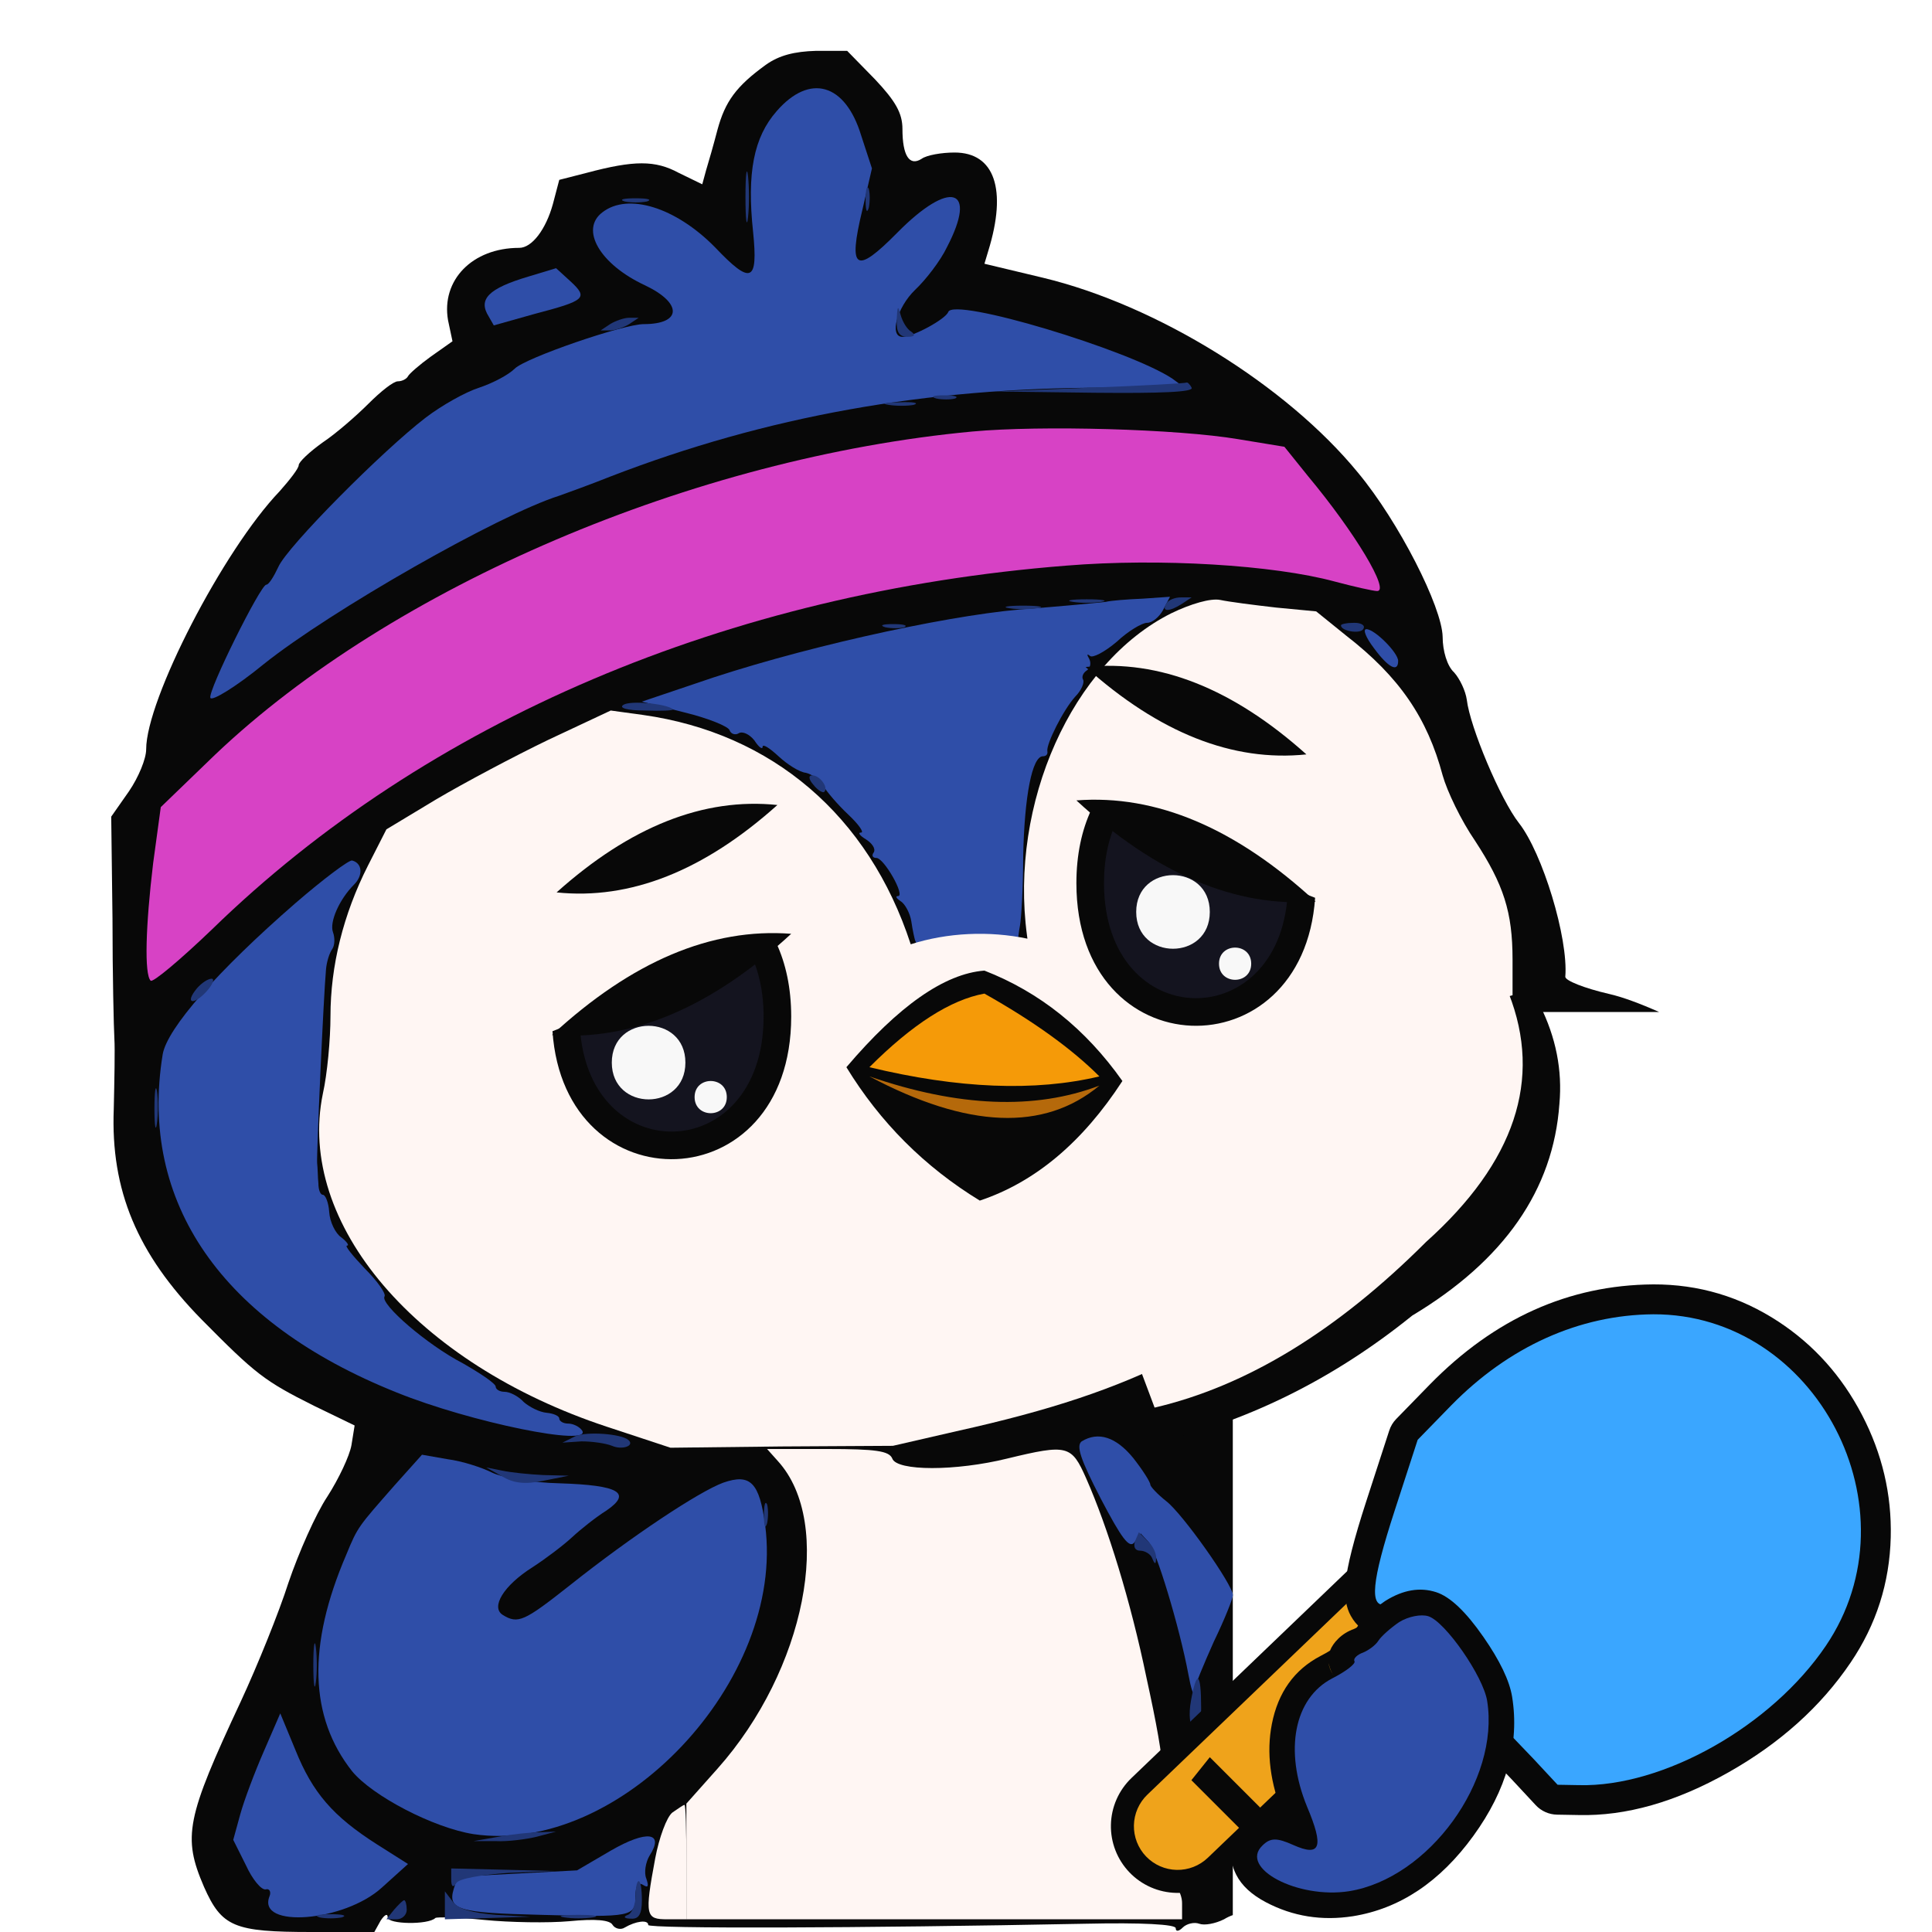
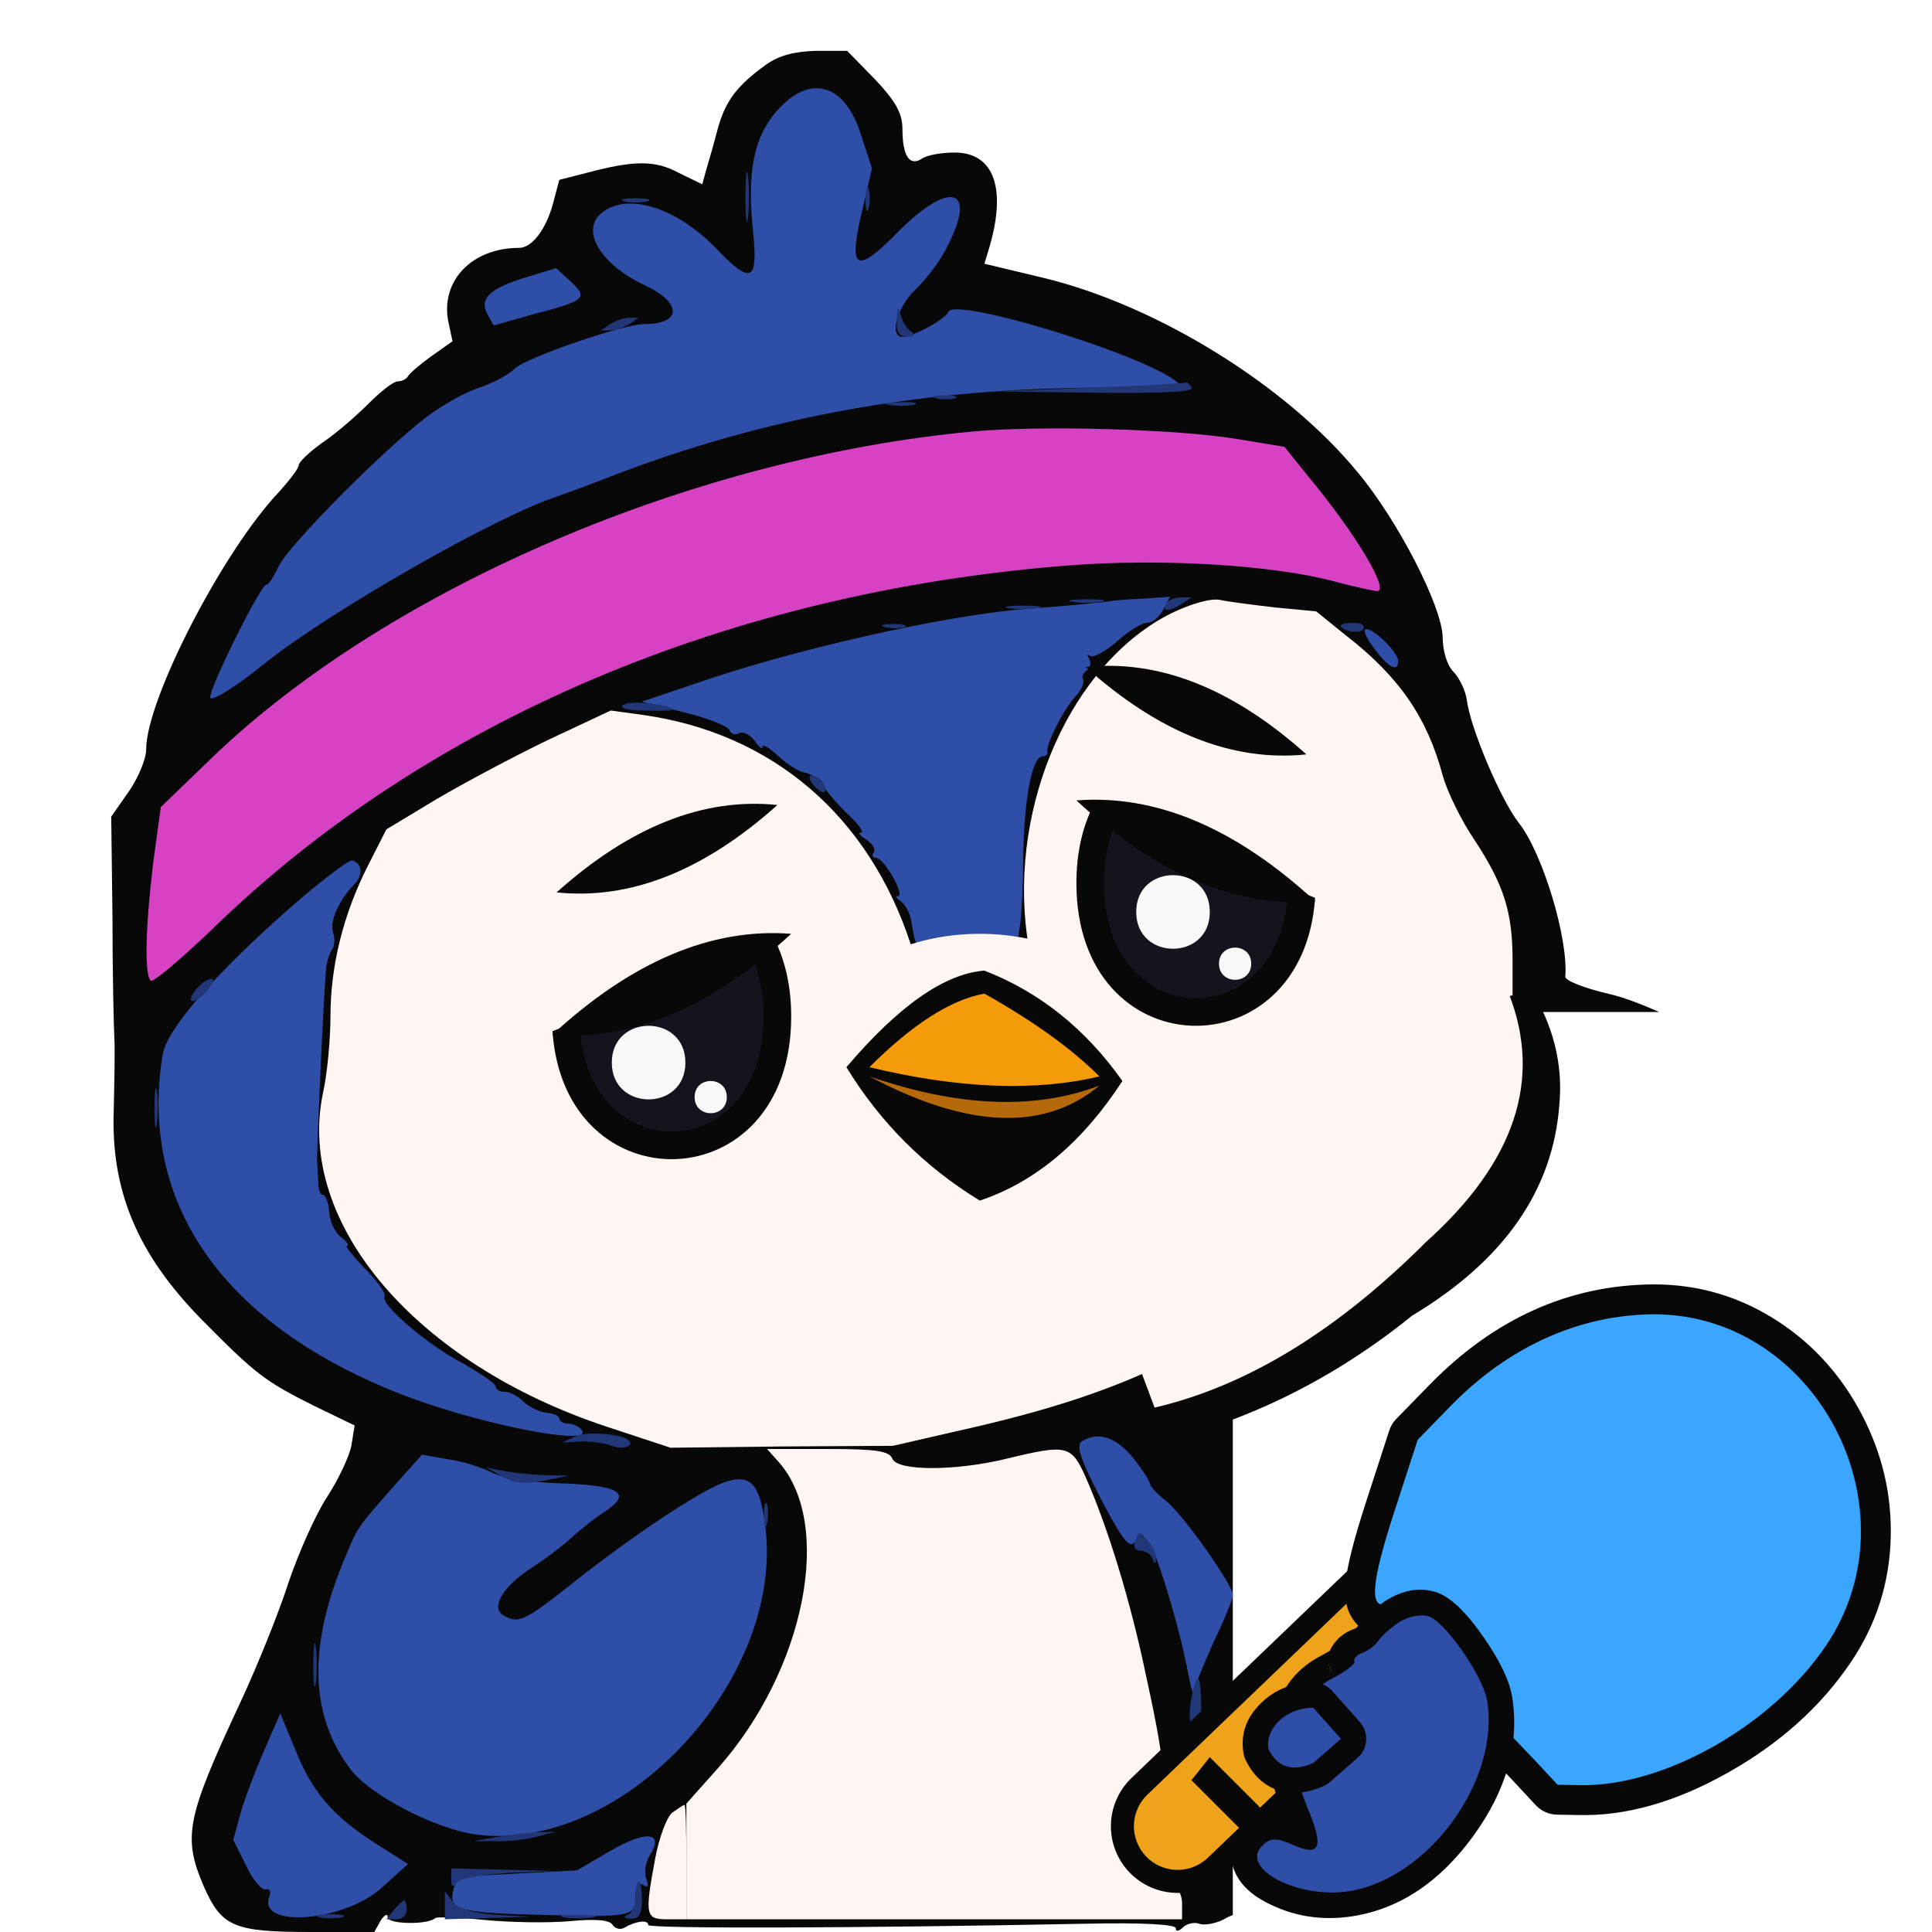
<svg xmlns="http://www.w3.org/2000/svg" viewBox="0 0 420 420" aria-hidden="true" class="sthings" data-character="pip">
  <g data-pip-part="body">
    <path fill="#080808" fill-rule="evenodd" d="M166.48 14.092C169.382 12.02 172.697 11.191 177.395 11.053H184.164L190.243 17.27C194.664 21.967 196.184 24.592 196.184 28.046C196.184 33.849 197.704 36.197 200.329 34.539C201.434 33.711 204.75 33.158 207.513 33.158C216.217 33.158 218.98 41.171 214.836 54.572L214.007 57.336L226.717 60.375C251.447 66.316 279.632 83.724 295.243 102.789C304.086 113.428 313.48 131.941 313.618 138.434C313.618 141.474 314.586 144.789 316.105 146.171C317.349 147.553 318.592 150.178 318.868 152.112C319.559 158.053 326.191 173.803 330.197 178.914C335.309 185.408 340.974 203.921 340.283 212.349C340.283 213.178 344.428 214.836 349.816 216.079C352.695 216.728 356.599 218.186 360.677 220H268V416.327C267.397 416.533 266.736 416.841 266.092 417.237C264.158 418.204 261.809 418.618 260.704 418.204C259.599 417.789 257.941 418.204 257.112 419.033C256.283 419.862 255.592 420 255.592 419.171C255.592 418.342 248.27 417.928 235.974 418.204C187.066 419.171 140.921 419.309 140.921 418.48C140.921 417.237 138.158 417.651 135.809 419.033C134.98 419.586 133.737 419.309 133.184 418.48C132.632 417.375 129.454 417.099 123.789 417.651C119.23 418.066 110.803 417.928 105.276 417.375C99.75 416.822 94.914 416.684 94.638 416.961C93.118 418.48 84.276 418.342 84.276 416.822C84.276 415.855 83.586 416.27 82.757 417.513L81.375 420H67.697C50.842 420 48.217 418.895 44.349 410.191C39.651 399.276 40.48 395.27 52.362 369.849C55.954 362.112 60.651 350.507 62.724 344.013C64.934 337.52 68.664 329.092 71.151 325.362C73.638 321.493 75.987 316.52 76.401 314.171L77.092 309.888L68.25 305.605C57.474 300.217 55.539 298.697 43.796 286.816C29.842 272.586 24.039 258.77 24.73 241.086C24.868 235.007 25.007 228.099 24.868 225.888C24.73 223.539 24.454 211.796 24.454 199.638L24.178 177.533L28.046 172.007C30.118 168.967 31.776 164.961 31.776 162.888C31.776 152.112 48.493 119.645 60.789 106.796C63 104.309 64.934 101.822 64.934 101.132C64.934 100.441 67.283 98.23 70.184 96.158C73.086 94.224 77.507 90.355 80.132 87.73C82.757 85.105 85.52 82.895 86.487 82.895C87.454 82.895 88.421 82.342 88.697 81.789C88.974 81.237 91.184 79.303 93.671 77.507L98.368 74.191L97.401 69.632C95.882 60.928 102.651 53.882 112.875 53.882C115.638 53.882 118.678 49.875 120.197 44.349L121.579 39.099L127.52 37.579C137.882 34.816 142.441 34.816 147.553 37.579L152.664 40.066L153.493 37.026C154.046 35.23 155.151 31.362 155.98 28.184C157.638 22.105 159.987 18.789 166.48 14.092Z" />
    <path fill="#080808" fill-rule="evenodd" d="M318 198Q341 218 339 240Q337 268 307 286Q281 307 250 314L247 301Q285 291 301 270Q322 247 318 223V198Z" />
    <path fill="#2f4ea8" fill-rule="evenodd" d="M168.829 24.178C163.855 29.842 162.336 37.579 163.717 50.428C164.822 61.342 163.303 62.033 155.428 53.743C146.862 45.039 136.5 41.862 130.974 46.145C126 49.875 130.421 57.474 140.23 62.033C148.382 65.901 148.243 70.461 139.954 70.461C135.533 70.461 114.257 77.783 111.908 80.132C110.526 81.513 107.072 83.309 104.171 84.276C101.132 85.243 96.02 88.145 92.566 90.77C83.171 97.954 62.447 118.816 60.513 123.237C59.546 125.309 58.441 127.105 57.888 127.105C56.645 127.105 45.178 150.178 45.73 151.697C46.007 152.526 51.257 149.349 57.336 144.375C71.842 132.77 108.454 111.908 121.579 107.763C123.513 107.072 128.487 105.276 132.632 103.618C166.618 90.493 201.296 84.276 240.118 84.276H257.526L254.901 82.342C245.645 76.125 207.237 64.52 206.132 67.836C205.579 69.355 198.533 73.224 196.184 73.224C193.283 73.224 194.941 66.868 198.947 63C201.296 60.789 204.474 56.645 205.855 53.743C212.625 40.757 206.546 38.961 195.079 50.566C185.961 59.822 184.303 58.717 187.48 45.592L189.553 36.612L187.204 29.428C183.75 18.099 176.013 15.888 168.829 24.178Z" />
    <path fill="#2f4ea8" fill-rule="evenodd" d="M114.947 60.099C106.105 62.724 103.895 65.072 106.243 68.803L107.349 70.737L116.191 68.25C127.243 65.349 127.934 64.796 124.066 61.204L120.888 58.303L114.947 60.099Z" />
    <path fill="#2f4ea8" fill-rule="evenodd" d="M240.395 130.836C239.289 130.974 230.862 131.803 221.743 132.493C204.474 134.013 172.421 141.197 151.007 148.658L139.539 152.526L148.796 154.875C153.908 156.118 158.329 157.914 158.605 158.743C158.882 159.572 159.849 159.849 160.539 159.434C161.368 158.882 162.888 159.572 163.993 160.954C164.961 162.474 165.789 163.026 165.789 162.336C165.789 161.645 167.309 162.612 169.243 164.408C171.178 166.204 173.803 167.862 175.184 168C176.428 168.276 178.224 169.52 178.914 170.763C179.743 172.145 182.092 174.908 184.441 177.118C186.651 179.191 187.895 180.987 187.204 180.987C186.375 180.987 186.928 181.678 188.309 182.507C189.553 183.336 190.382 184.441 189.967 185.27C189.414 185.961 189.691 186.513 190.52 186.513C192.178 186.513 196.875 194.803 195.217 194.803C194.526 194.803 194.941 195.355 195.77 195.908C196.737 196.461 197.842 198.533 198.118 200.329C198.395 202.263 198.809 204.059 198.947 204.474C199.224 204.888 199.224 205.579 199.086 206.132C199.086 206.822 199.638 207.237 200.467 207.237C201.296 207.237 201.711 208.066 201.296 209.171C200.053 212.211 203.921 212.901 209.171 210.691C211.934 209.586 215.664 208.618 217.599 208.618C219.947 208.618 221.053 207.789 221.191 206.132C221.191 204.888 221.467 202.539 221.743 201.158C222.02 199.638 222.434 192.868 222.434 185.961C222.711 173.112 224.368 164.408 226.717 164.408C227.408 164.408 227.822 163.993 227.684 163.303C227.408 161.783 231.138 154.322 233.763 151.421C235.145 150.039 235.836 148.243 235.421 147.691C235.145 147.138 235.421 146.309 236.25 145.757C237.079 145.204 237.217 144.099 236.803 143.27C236.25 142.303 236.25 142.026 236.941 142.579C237.493 143.132 240.118 141.75 242.743 139.539C245.23 137.191 248.27 135.395 249.375 135.395C250.48 135.395 252 134.151 252.829 132.632L254.349 129.73L248.408 130.145C245.092 130.283 241.5 130.559 240.395 130.836Z" />
    <path fill="#2f4ea8" fill-rule="evenodd" d="M298.697 140.921C301.737 145.066 303.947 146.309 303.947 143.684C303.947 141.888 298.836 136.776 297.039 136.776C296.211 136.776 296.901 138.572 298.697 140.921Z" />
    <path fill="#2f4ea8" fill-rule="evenodd" d="M64.243 196.322C47.388 210.967 36.336 223.539 35.368 229.204C30.118 261.395 48.217 287.507 86.211 302.704C102.237 309.197 128.763 314.586 126.553 310.993C126 310.164 124.618 309.474 123.513 309.474C122.408 309.474 121.579 308.921 121.579 308.368C121.579 307.816 120.336 307.263 118.816 307.125C117.296 306.987 115.086 305.882 113.842 304.776C112.737 303.533 110.803 302.566 109.697 302.566C108.592 302.566 107.763 302.013 107.763 301.461C107.763 300.77 104.447 298.559 100.579 296.349C92.842 292.342 82.618 283.5 83.586 281.842C84 281.289 82.066 278.526 79.303 275.763C76.678 273 74.882 270.789 75.434 270.789C75.987 270.789 75.434 269.961 74.191 268.993C72.947 268.164 71.704 265.678 71.566 263.467C71.428 261.395 70.737 259.737 70.184 259.737C69.632 259.737 69.217 258.632 69.217 257.25C69.079 256.007 69.079 253.934 68.941 252.829C68.803 250.895 70.322 216.77 70.875 210.691C71.013 209.171 71.566 207.237 72.257 206.27C72.809 205.441 72.809 203.783 72.395 202.678C71.566 200.467 73.776 195.493 76.954 192.316C79.026 190.243 78.75 187.618 76.539 187.066C75.849 186.928 70.322 191.072 64.243 196.322Z" />
    <path fill="#2f4ea8" fill-rule="evenodd" d="M235.145 313.342C233.901 314.309 234.868 317.211 239.289 325.776C243.849 334.48 245.507 336.691 246.612 335.309L247.993 333.375L249.651 335.171C251.309 336.829 256.421 353.684 258.355 364.046C258.908 367.086 259.461 368.743 259.599 367.776C259.599 366.671 261.671 361.836 263.882 356.862C266.23 352.026 268.026 347.467 268.026 346.776C268.026 344.566 257.112 329.092 253.52 326.329C251.586 324.809 250.066 323.151 250.066 322.737C250.066 322.184 248.408 319.559 246.336 316.934C242.605 312.375 238.737 311.132 235.145 313.342Z" />
    <path fill="#2f4ea8" fill-rule="evenodd" d="M85.796 322.875C77.921 331.855 77.783 331.855 75.296 337.934C66.73 357.829 67.283 373.303 76.539 385.046C80.961 390.434 94.224 397.342 102.928 398.724C134.842 403.421 170.763 365.289 166.342 331.579C165.099 322.322 163.164 320.25 157.224 322.322C151.974 324.257 137.329 333.928 123.789 344.704C113.98 352.441 112.599 353.132 109.283 351.059C106.658 349.401 109.421 344.704 115.776 340.697C118.539 338.901 122.408 336 124.342 334.204C126.276 332.408 129.592 329.783 131.803 328.401C137.467 324.533 134.566 322.875 121.717 322.461C115.5 322.322 109.145 321.217 106.934 320.112C104.724 319.007 100.441 317.625 97.263 317.211L91.737 316.243L85.796 322.875Z" />
    <path fill="#2f4ea8" fill-rule="evenodd" d="M57.336 380.763C55.401 385.184 53.053 391.401 52.224 394.441L50.704 399.967L53.467 405.493C54.849 408.533 56.783 410.882 57.75 410.743C58.579 410.467 58.993 411.296 58.579 412.263C55.816 419.309 74.882 417.789 83.033 410.329L88.697 405.217L81.928 400.934C72.395 394.855 67.974 389.743 64.243 380.487L60.928 372.474L57.336 380.763Z" />
    <path fill="#2f4ea8" fill-rule="evenodd" d="M132.77 402.316 125.447 406.599 112.461 407.289 99.474 407.98 98.645 410.605C97.263 415.164 99.612 415.855 117.572 416.27C137.467 416.822 138.158 416.684 138.158 412.125C138.158 409.914 138.711 409.086 139.816 409.776C140.921 410.467 141.059 410.053 140.507 408.395C139.954 407.151 140.368 404.803 141.197 403.421C144.513 398.309 140.645 397.757 132.77 402.316Z" />
    <path fill="#213777" fill-rule="evenodd" d="M162.059 42.829C162.059 47.803 162.336 49.737 162.612 47.25C162.888 44.901 162.888 40.757 162.612 38.27C162.336 35.921 162.059 37.855 162.059 42.829Z" />
    <path fill="#213777" fill-rule="evenodd" d="M188.171 43.52C188.171 45.73 188.447 46.559 188.862 45.178C189.138 43.934 189.138 42 188.862 41.033C188.447 40.204 188.171 41.171 188.171 43.52Z" />
    <path fill="#213777" fill-rule="evenodd" d="M135.809 43.796C137.053 44.072 139.263 44.072 140.645 43.796C141.888 43.382 140.783 43.105 138.158 43.105C135.533 43.105 134.428 43.382 135.809 43.796Z" />
    <path fill="#213777" fill-rule="evenodd" d="M194.941 69.355C194.803 72.257 195.493 73.224 197.289 73.224C198.809 73.224 199.086 72.809 198.118 72.118C197.151 71.566 196.184 69.908 195.77 68.388C195.217 66.316 195.079 66.454 194.941 69.355Z" />
    <path fill="#213777" fill-rule="evenodd" d="M132.632 70.461 130.559 71.842H132.632C133.737 71.842 135.671 71.151 136.776 70.461L138.849 69.079H136.776C135.671 69.079 133.737 69.77 132.632 70.461Z" />
    <path fill="#213777" fill-rule="evenodd" d="M236.941 84.276 216.217 85.105 238.046 85.382C252.276 85.52 259.599 85.243 259.046 84.276C258.632 83.447 258.079 83.033 257.941 83.171C257.803 83.309 248.408 83.862 236.941 84.276Z" />
    <path fill="#213777" fill-rule="evenodd" d="M203.507 86.625C204.75 86.901 206.684 86.901 207.651 86.625C208.48 86.211 207.513 85.934 205.164 85.934C202.954 85.934 202.125 86.211 203.507 86.625Z" />
    <path fill="#213777" fill-rule="evenodd" d="M193.145 88.007C194.803 88.283 197.289 88.283 198.671 88.007C199.914 87.592 198.533 87.316 195.493 87.454C192.454 87.454 191.349 87.73 193.145 88.007Z" />
    <path fill="#213777" fill-rule="evenodd" d="M233.211 130.836C234.868 131.112 237.632 131.112 239.428 130.836C241.086 130.559 239.704 130.283 236.25 130.283C232.796 130.283 231.414 130.559 233.211 130.836Z" />
    <path fill="#213777" fill-rule="evenodd" d="M253.52 131.25C252.414 133.046 254.211 133.046 256.974 131.25L259.046 129.868H256.697C255.454 129.868 253.934 130.421 253.52 131.25Z" />
    <path fill="#213777" fill-rule="evenodd" d="M219.395 132.217C221.053 132.493 223.816 132.493 225.612 132.217C227.27 131.941 225.888 131.664 222.434 131.664C218.98 131.664 217.599 131.941 219.395 132.217Z" />
    <path fill="#213777" fill-rule="evenodd" d="M192.454 136.362C193.697 136.638 195.632 136.638 196.599 136.362C197.428 135.947 196.461 135.671 194.112 135.671C191.901 135.671 191.072 135.947 192.454 136.362Z" />
    <path fill="#213777" fill-rule="evenodd" d="M291.513 135.947C291.513 137.191 295.658 137.882 296.349 136.776C296.901 135.947 295.934 135.395 294.414 135.395C292.757 135.395 291.513 135.671 291.513 135.947Z" />
    <path fill="#213777" fill-rule="evenodd" d="M135.533 153.217C134.428 153.908 136.362 154.461 140.23 154.461C143.822 154.599 146.586 154.461 146.309 154.184C144.789 152.941 137.053 152.25 135.533 153.217Z" />
    <path fill="#213777" fill-rule="evenodd" d="M176.842 170.625C177.809 171.868 178.914 172.421 179.191 172.145C180.158 171.178 178.224 168.553 176.566 168.553C175.737 168.553 175.737 169.382 176.842 170.625Z" />
    <path fill="#213777" fill-rule="evenodd" d="M42.829 214.836C40.066 218.151 42 218.704 44.901 215.526C46.283 214.007 46.697 212.763 46.007 212.763C45.178 212.763 43.796 213.73 42.829 214.836Z" />
    <path fill="#213777" fill-rule="evenodd" d="M33.572 241.086C33.572 244.816 33.849 246.336 34.125 244.125C34.401 242.053 34.401 239.013 34.125 237.217C33.849 235.559 33.572 237.217 33.572 241.086Z" />
    <path fill="#213777" fill-rule="evenodd" d="M125.033 312.237 122.27 313.618 126.414 313.342C128.763 313.342 131.664 313.757 133.046 314.309C135.257 315.276 138.02 314.309 136.638 313.066C135.118 311.684 127.52 311.132 125.033 312.237Z" />
    <path fill="#213777" fill-rule="evenodd" d="M109.145 320.941C111.632 322.461 114.118 322.737 118.125 321.908L123.651 320.803L118.125 320.664C115.086 320.526 111.079 320.112 109.145 319.697L105.691 319.007L109.145 320.941Z" />
    <path fill="#213777" fill-rule="evenodd" d="M166.066 329.507C166.066 331.717 166.342 332.546 166.757 331.164C167.033 329.921 167.033 327.987 166.757 327.02C166.342 326.191 166.066 327.158 166.066 329.507Z" />
    <path fill="#213777" fill-rule="evenodd" d="M246.75 335.033C246.336 336.276 246.75 337.105 247.855 337.105C248.961 337.105 250.204 337.934 250.48 338.763C251.033 340.145 251.309 340.145 251.309 338.763C251.447 337.796 250.618 336 249.513 335.033L247.579 333.099L246.75 335.033Z" />
    <path fill="#213777" fill-rule="evenodd" d="M68.112 361.974C68.112 366.118 68.388 367.914 68.664 365.704C68.941 363.632 68.941 360.316 68.664 358.105C68.388 356.033 68.112 357.829 68.112 361.974Z" />
    <path fill="#213777" fill-rule="evenodd" d="M258.908 369.711C258.355 372.75 258.632 375.237 259.599 376.204C260.704 377.309 261.118 376.066 261.118 371.23C261.118 363.493 260.151 362.803 258.908 369.711Z" />
    <path fill="#213777" fill-rule="evenodd" d="M281.98 379.934C281.98 381.868 282.533 384.355 283.224 385.461L284.605 387.533L284.467 385.461C284.329 384.355 283.776 381.868 283.224 379.934L282.118 376.48L281.98 379.934Z" />
    <path fill="#213777" fill-rule="evenodd" d="M108.454 399.276 102.928 400.243H107.763C110.388 400.382 114.533 399.829 116.743 399.276L120.888 398.171L117.434 398.309C115.5 398.309 111.493 398.724 108.454 399.276Z" />
    <path fill="#213777" fill-rule="evenodd" d="M98.092 408.533C98.092 410.191 98.507 410.467 99.197 409.362C99.75 408.395 104.586 407.566 110.526 407.151L120.888 406.737L109.559 406.461L98.092 406.184V408.533Z" />
    <path fill="#213777" fill-rule="evenodd" d="M138.158 412.263C138.158 414.059 137.329 415.993 136.5 416.27C135.395 416.684 135.671 417.099 137.191 417.099C138.849 417.237 139.539 416.132 139.539 413.092C139.539 410.743 139.263 408.947 138.849 408.947C138.434 408.947 138.158 410.467 138.158 412.263Z" />
    <path fill="#213777" fill-rule="evenodd" d="M291.237 409.914C292.895 410.191 295.382 410.191 296.763 409.914C298.007 409.5 296.625 409.224 293.586 409.362C290.546 409.362 289.441 409.638 291.237 409.914Z" />
    <path fill="#213777" fill-rule="evenodd" d="M96.711 414.197V417.237L106.105 416.961L115.362 416.684L107.763 416.27C102.789 415.855 99.612 415.026 98.507 413.507L96.711 411.158V414.197Z" />
    <path fill="#213777" fill-rule="evenodd" d="M85.658 415.164 84 417.237H86.211C87.454 417.237 88.421 416.27 88.421 415.164C88.421 414.059 88.145 413.092 87.868 413.092C87.592 413.092 86.625 414.059 85.658 415.164Z" />
    <path fill="#213777" fill-rule="evenodd" d="M69.493 416.822C70.737 417.099 72.947 417.099 74.329 416.822C75.572 416.408 74.467 416.132 71.842 416.132C69.217 416.132 68.112 416.408 69.493 416.822Z" />
    <path fill="#213777" fill-rule="evenodd" d="M122.684 416.822C124.342 417.099 127.105 417.099 128.901 416.822C130.559 416.546 129.178 416.27 125.724 416.27C122.27 416.27 120.888 416.546 122.684 416.822Z" />
    <path fill="#fff6f3" fill-rule="evenodd" d="M254.625 133.322C258.908 131.25 263.191 130.007 265.263 130.421C267.197 130.836 272.586 131.526 277.421 132.079L286.125 132.908L292.618 138.158C304.224 147.138 310.303 156.118 313.618 168.553C314.586 172.007 317.625 178.362 320.664 182.783C326.882 192.316 328.816 198.257 328.816 208.618V216.355L323.013 217.875C319.697 218.842 315.967 219.947 314.586 220.362C312.789 221.191 312.375 220.776 313.066 219.257C314.309 215.941 311.408 211.934 305.882 209.309L300.77 206.961L295.52 208.48C289.855 210.138 284.191 216.493 282.809 222.434C281.842 226.303 285.849 234.454 289.441 235.697C290.961 236.25 289.993 238.184 285.849 243.572C276.868 254.763 272.033 265.954 268.855 281.842L267.336 289.441L255.592 295.243C242.467 301.875 228.513 306.572 207.928 311.132L194.112 314.309L169.934 314.447L145.757 314.724L131.941 310.164C90.493 296.487 64.382 265.954 70.184 237.77C71.151 233.487 71.842 225.888 71.842 220.914C71.842 210 74.605 198.809 79.993 188.171L84 180.296L94.776 173.803C100.855 170.211 111.77 164.408 119.23 160.816L132.77 154.461L139.816 155.428C167.854 159.394 188.852 177.307 197.983 205.279C206.001 202.726 215.018 202.319 223.355 204.057L223.263 203.368C219.395 174.632 233.072 144.099 254.625 133.322Z" />
    <path fill="#fff6f3" fill-rule="evenodd" d="M273 208Q310 195 328 216Q339 244 310 270Q281 299 251 306L245 290Q264 265 267 241L273 208Z" />
    <path fill="#fff6f3" fill-rule="evenodd" d="M146.171 394.026C144.928 394.993 143.27 399.553 142.441 403.974C140.092 416.546 140.368 417.237 145.066 417.237H149.211V404.803C149.211 397.895 149.072 392.368 148.796 392.368C148.52 392.368 147.414 393.197 146.171 394.026Z" />
    <path fill="#fff6f3" fill-rule="evenodd" d="M169.105 317.625C181.401 331.164 175.046 363.079 155.98 384.493L149.211 392.092V404.664V417.237H203.092H256.974V413.783C256.974 411.711 255.73 409.5 253.52 408.118C248.961 405.079 248.132 401.625 250.895 396.237C253.934 390.572 253.658 384.908 249.237 364.737C245.783 348.02 240.809 331.993 236.112 321.355C232.934 314.171 232.105 313.895 218.98 317.072C207.789 319.836 194.941 319.836 193.974 317.072C193.283 315.414 190.382 315 179.882 315H166.757L169.105 317.625Z" />
    <path fill="#d742c5" fill-rule="evenodd" d="M211.382 93.809C150.868 99.474 85.243 127.52 46.836 163.993L34.954 175.461L33.296 187.618C31.638 201.434 31.362 211.796 32.743 213.178C33.158 213.73 39.237 208.618 46.145 201.987C92.704 156.671 158.329 128.763 231.829 122.961C252.138 121.303 276.868 122.822 290.132 126.414C294.276 127.52 298.559 128.487 299.388 128.487C302.151 128.487 294.691 115.914 284.329 103.48L279.217 97.125L269.132 95.467C256.007 93.257 226.303 92.428 211.382 93.809Z" />
  </g>
  <g data-pip-part="racket">
    <path fill="#080808" fill-rule="evenodd" d="M339.036 337.466 266.036 407.466Q265.005 408.454 263.801 409.223Q262.597 409.991 261.267 410.51Q259.936 411.028 258.53 411.278Q257.124 411.527 255.696 411.497Q254.268 411.467 252.873 411.159Q251.479 410.851 250.171 410.277Q248.864 409.703 247.693 408.885Q246.523 408.066 245.534 407.036Q244.546 406.005 243.777 404.801Q243.009 403.597 242.49 402.267Q241.972 400.936 241.722 399.53Q241.473 398.124 241.503 396.696Q241.533 395.268 241.841 393.873Q242.149 392.479 242.723 391.171Q243.297 389.864 244.115 388.693Q244.934 387.523 245.964 386.534L318.964 316.534Q319.995 315.546 321.199 314.777Q322.403 314.009 323.733 313.49Q325.064 312.972 326.47 312.722Q327.876 312.473 329.304 312.503Q330.732 312.533 332.126 312.841Q333.521 313.149 334.829 313.723Q336.136 314.297 337.307 315.115Q338.477 315.934 339.466 316.964Q340.454 317.995 341.223 319.199Q341.991 320.403 342.51 321.733Q343.028 323.064 343.278 324.47Q343.527 325.876 343.497 327.304Q343.467 328.732 343.159 330.126Q342.851 331.521 342.277 332.829Q341.703 334.136 340.885 335.307Q340.067 336.477 339.036 337.466Z" />
    <path fill="#efa31b" fill-rule="evenodd" d="M335.575 333.857 262.575 403.857Q261.9 404.505 261.111 405.008Q260.322 405.511 259.451 405.851Q258.579 406.191 257.657 406.354Q256.736 406.517 255.801 406.498Q254.865 406.478 253.952 406.276Q253.038 406.075 252.181 405.699Q251.324 405.323 250.558 404.786Q249.791 404.25 249.143 403.575Q248.495 402.9 247.992 402.111Q247.489 401.322 247.149 400.451Q246.809 399.579 246.646 398.657Q246.482 397.736 246.502 396.801Q246.522 395.865 246.723 394.952Q246.925 394.038 247.301 393.181Q247.677 392.324 248.213 391.558Q248.75 390.791 249.425 390.143L322.425 320.143Q323.1 319.495 323.889 318.992Q324.678 318.489 325.549 318.149Q326.421 317.809 327.342 317.646Q328.264 317.482 329.199 317.502Q330.135 317.522 331.048 317.723Q331.962 317.925 332.819 318.301Q333.676 318.677 334.442 319.213Q335.209 319.75 335.857 320.425Q336.505 321.1 337.008 321.889Q337.511 322.678 337.851 323.549Q338.191 324.421 338.354 325.342Q338.517 326.264 338.498 327.199Q338.478 328.135 338.276 329.048Q338.075 329.962 337.699 330.819Q337.323 331.675 336.786 332.442Q336.25 333.209 335.575 333.857Z" />
    <path fill="#080808" fill-rule="evenodd" d="M313 334 326 347 322 352 309 339 313 334Z" />
    <path fill="#080808" fill-rule="evenodd" d="M263 382 276 395 272 400 259 387 263 382Z" />
    <g data-pip-part="blade">
      <path fill="#080808" fill-rule="evenodd" d="M359.395 279.215Q374.219 279.169 386.634 287.321Q398.175 294.899 404.775 307.574Q411.367 320.233 411.031 334.14Q410.671 349.078 402.309 361.425Q392.589 375.789 375.725 385.309Q358.638 394.954 343.17 394.573L338.49 394.49Q337.167 394.467 335.958 393.928Q334.749 393.389 333.847 392.42L328.673 386.86L318.94 376.679L314.208 371.674Q305.815 362.747 303.923 361.282Q300.833 359.176 298.654 355.242Q295.518 354.577 293.664 351.29Q292.09 348.502 292.513 344.042Q293.024 338.642 296.975 326.483L302.009 310.992Q302.477 309.55 303.535 308.464L310.803 301.006Q331.928 279.424 359.367 279.216ZM301.367 355.354Q302.302 355.311 303.369 354.947Q302.999 355.073 302.616 355.154Q301.974 355.291 301.367 355.354Z" />
      <path fill="#3aa6ff" fill-rule="evenodd" d="M359.416 285.715C343.295 285.838 327.973 292.757 315.448 305.553L308.19 313L303.157 328.492C298.2 343.747 297.615 349.571 301.266 348.796C301.855 348.595 303.161 349.804 304.04 351.527C304.838 353.094 306.505 355.205 307.691 355.982C308.956 356.916 313.988 361.951 318.944 367.222C323.899 372.492 330.439 379.324 333.372 382.369L338.605 387.991L343.285 388.074C361.573 388.525 385.104 375.252 396.925 357.782C417.029 328.099 394.883 285.603 359.416 285.715Z" />
    </g>
  </g>
  <g data-pip-part="flipper">
    <path fill="#080808" fill-rule="evenodd" d="M301.048 348.098Q301.153 348.025 301.262 347.958Q306.97 344.424 312.226 346.132Q316.748 347.601 322.48 355.852Q327.869 363.611 328.722 368.87Q331.183 384.109 320.285 399.118Q309.407 414.1 294.135 416.565Q283.968 418.153 275.198 413.531Q270.535 411.074 268.756 407.573Q265.863 401.88 270.558 397.312Q273.975 393.889 278.992 394.689Q274.676 384.084 276.49 374.796Q278.506 364.47 287.074 359.99Q288.285 359.373 289.142 358.818Q289.665 357.479 290.942 356.222Q292.337 354.85 294.353 354.117Q294.916 353.875 294.982 353.77Q296.642 351.118 301.048 348.098ZM288.85 361.575Q288.97 362.887 289.937 364.261Q289.712 363.942 289.535 363.594Q289.01 362.564 288.85 361.575Z" />
    <path fill="#2f4ea8" fill-rule="evenodd" d="M304.158 352.634C302.289 353.915 300.249 355.722 299.644 356.688C299.04 357.654 297.519 358.758 296.343 359.247C295.036 359.694 294.169 360.574 294.435 361.097C294.833 361.662 292.53 363.383 289.57 364.891C281.346 369.191 279.116 380.524 284.146 392.763C287.839 401.517 287.113 403.75 281.151 401.087C277.6 399.497 276.158 399.465 274.423 401.225C269.349 406.114 282.114 412.876 293.286 411.131C310.61 408.334 326.089 387.071 323.293 369.747C322.422 364.379 314.206 352.558 310.527 351.362C308.95 350.85 306.158 351.396 304.158 352.634Z" />
+     <path fill="#080808" fill-rule="evenodd" d="M285.5 365.75Q286.678 365.75 287.753 366.233Q288.828 366.715 289.611 367.596L295.611 374.346Q295.625 374.362 295.639 374.378Q295.996 374.786 296.266 375.255Q296.536 375.725 296.71 376.238Q296.884 376.751 296.954 377.288Q297.024 377.825 296.988 378.366Q296.952 378.906 296.811 379.429Q296.67 379.953 296.43 380.438Q296.19 380.924 295.86 381.353Q295.529 381.782 295.122 382.139L289.122 387.389Q288.495 387.938 287.734 388.276Q282.476 390.613 278.07 389.257Q273.383 387.815 270.831 382.71Q270.461 381.97 270.325 381.154Q269.273 374.843 274.311 370.07Q278.871 365.75 285.5 365.75Z" />
+     <path fill="#2f4ea8" fill-rule="evenodd" d="M285.5 371.25C279.5 371.25 275 375.75 275.75 380.25Q278.75 386.25 285.5 383.25L291.5 378L285.5 371.25Z" />
  </g>
  <g class="sthings-face" data-face="sad">
    <path fill="#fff6f3" fill-rule="evenodd" d="M120 221C120 185.934 157.429 180.618 168.777 205.052L120.106 224.173C120.036 223.144 120 222.086 120 221Z" />
    <path fill="#080808" fill-rule="evenodd" d="M168.777 205.052C170.805 209.418 172 214.734 172 221C172 261.246 122.697 262.304 120.106 224.173L168.777 205.052Z" />
    <path fill="#14141f" fill-rule="evenodd" d="M163.118 207.275C164.921 210.951 166 215.526 166 221C166 254.045 126.686 254.33 126.009 221.854L163.118 207.275Z" />
    <path fill="#f8f8f8" fill-rule="evenodd" d="M133 231C133 220.334 149 220.334 149 231C149 241.666 133 241.666 133 231Z" />
    <path fill="#f8f8f8" fill-rule="evenodd" d="M151 238.5C151 233.833 158 233.833 158 238.5C158 243.167 151 243.167 151 238.5Z" />
    <path fill="#080808" fill-rule="evenodd" d="M120 225Q146 201 172 203Q146 227 120 225Z" />
    <path fill="#fff6f3" fill-rule="evenodd" d="M237.223 176.052C248.571 151.618 286 156.934 286 192C286 193.086 285.964 194.144 285.894 195.173L237.223 176.052Z" />
    <path fill="#080808" fill-rule="evenodd" d="M234 192C234 185.734 235.195 180.418 237.223 176.052L285.894 195.173C283.303 233.304 234 232.246 234 192Z" />
    <path fill="#14141f" fill-rule="evenodd" d="M240 192C240 186.526 241.079 181.951 242.882 178.275L279.991 192.854C279.314 225.33 240 225.045 240 192Z" />
    <path fill="#f8f8f8" fill-rule="evenodd" d="M247 198.25C247 187.584 263 187.584 263 198.25C263 208.916 247 208.916 247 198.25Z" />
    <path fill="#f8f8f8" fill-rule="evenodd" d="M265 209.5C265 204.833 272 204.833 272 209.5C272 214.167 265 214.167 265 209.5Z" />
    <path fill="#080808" fill-rule="evenodd" d="M234 174Q260 172 286 196Q260 198 234 174Z" />
    <path fill="#080808" fill-rule="evenodd" d="M121 194Q145 172.5 169 175Q145 196.5 121 194Z" />
    <path fill="#080808" fill-rule="evenodd" d="M236 145Q260 142.5 284 164Q260 166.5 236 145Z" />
    <g data-pip-part="beak">
      <path fill="#080808" fill-rule="evenodd" d="M184 232Q201 212 214 211Q232 218 244 235Q231 255 213 261Q195 250 184 232Z" />
      <path fill="#f59a08" fill-rule="evenodd" d="M189 232Q203 218 214 216Q230 225 239 234Q218 239 189 232Z" />
      <path fill="#b5690b" fill-rule="evenodd" d="M189 234Q218 244 239 236Q221 251 189 234Z" />
    </g>
  </g>
</svg>
